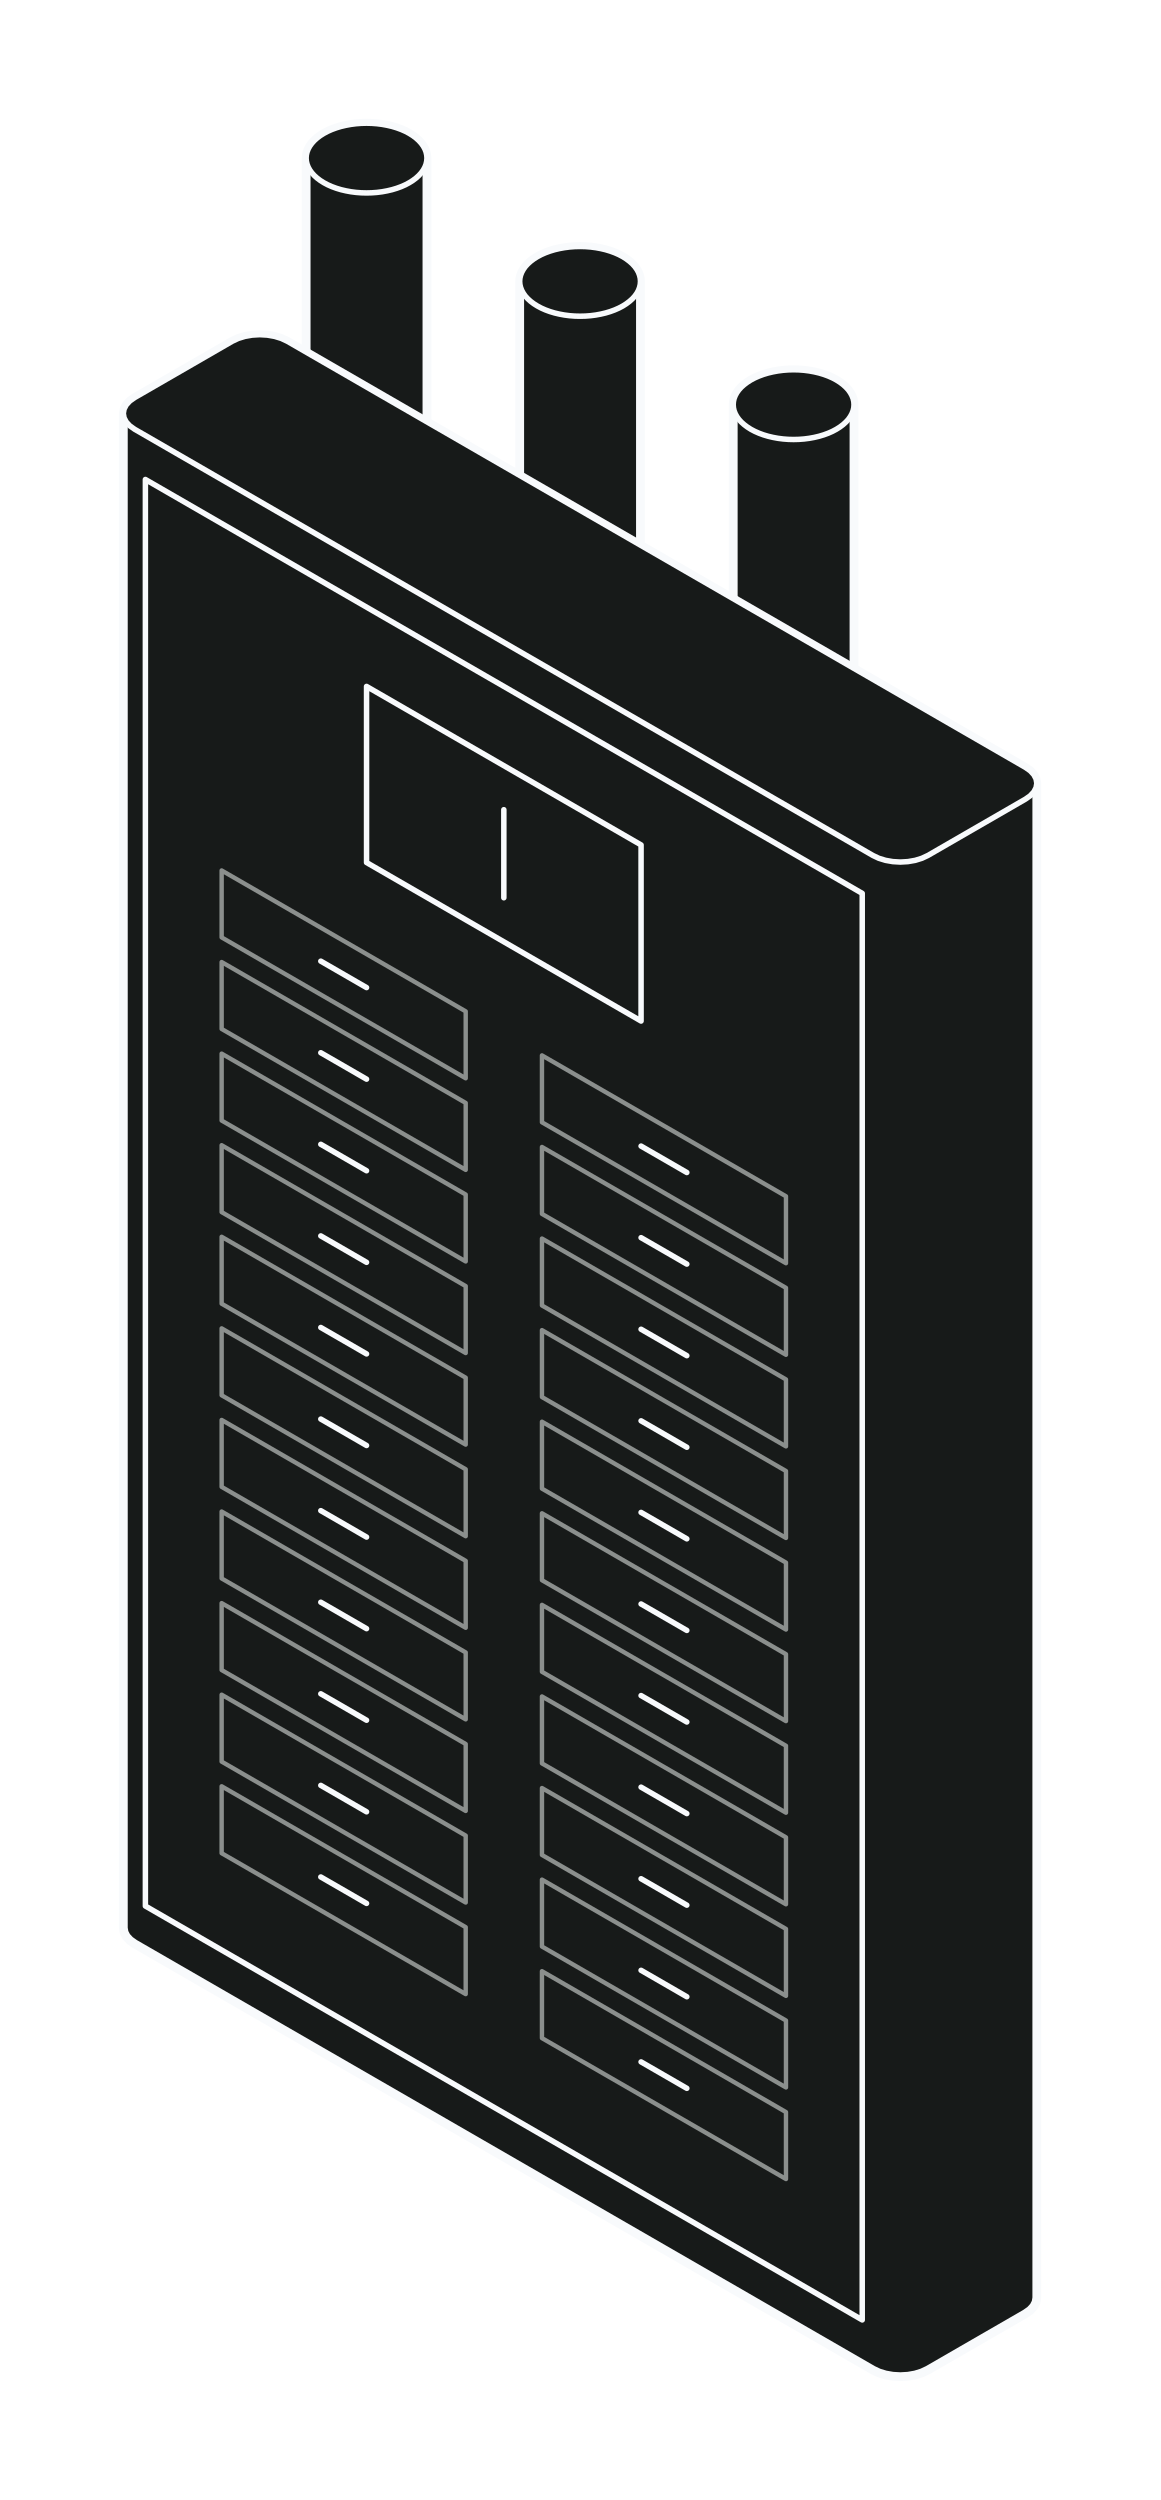
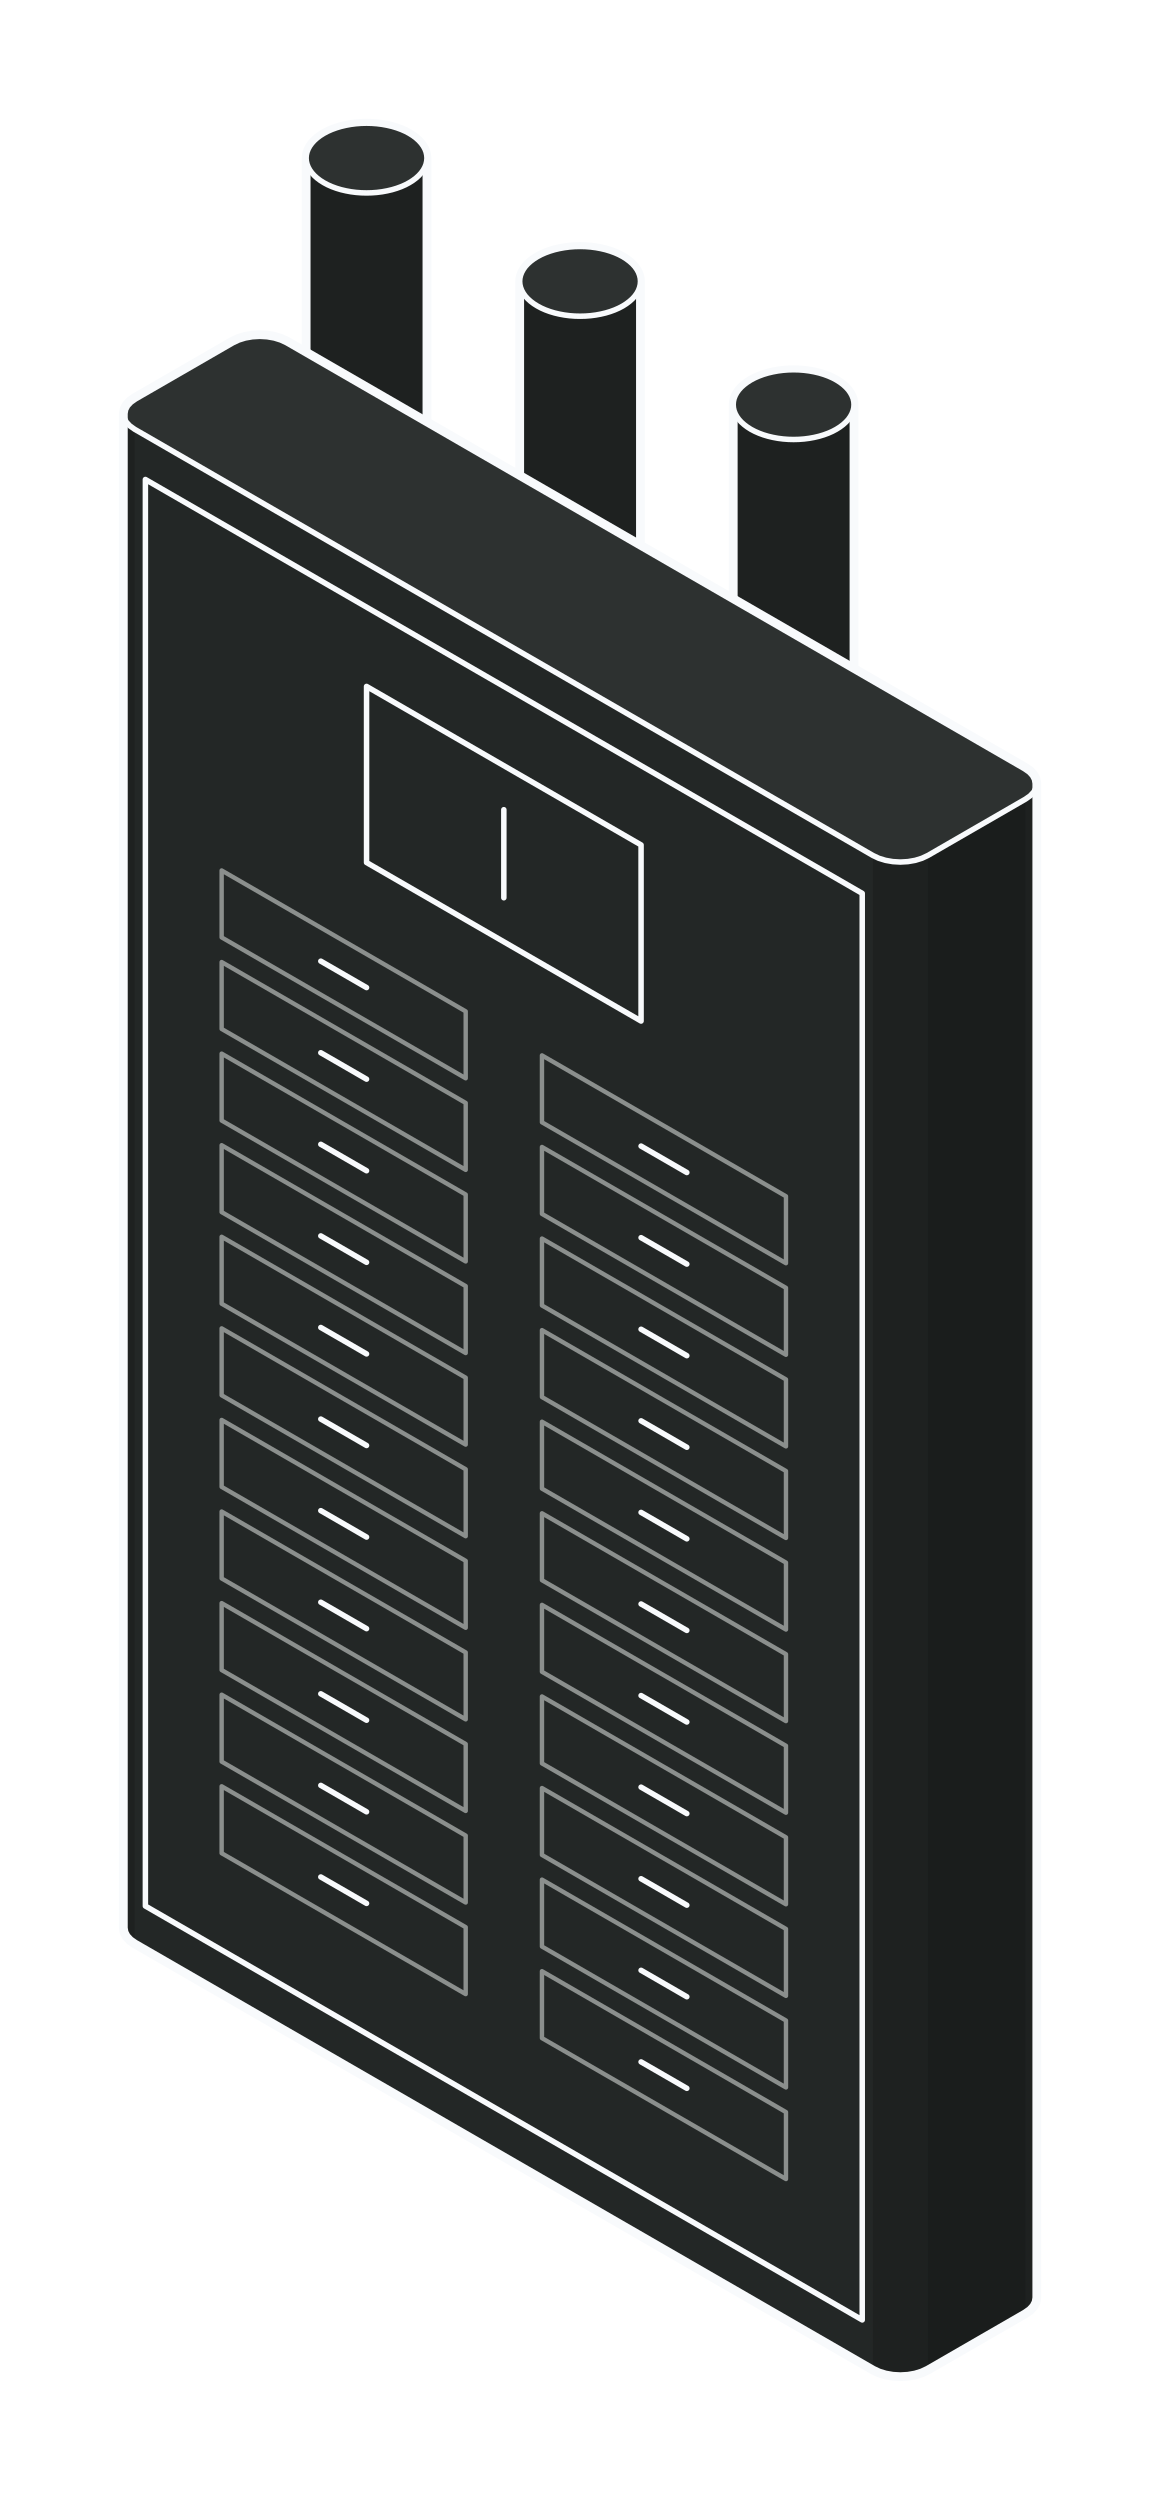
<svg xmlns="http://www.w3.org/2000/svg" viewBox="-59.0 -417.9 263.5 567.8">
-   <polygon points="10.53,-382.00 10.58,-382.69 10.74,-383.38 11.00,-384.05 11.36,-384.71 11.82,-385.35 12.37,-385.96 13.01,-386.54 13.74,-387.09 14.55,-387.60 15.43,-388.07 16.38,-388.49 17.39,-388.86 18.45,-389.18 19.56,-389.44 20.70,-389.65 21.87,-389.80 23.05,-389.89 24.25,-389.92 25.44,-389.89 26.63,-389.80 27.80,-389.65 28.94,-389.44 30.05,-389.18 31.11,-388.86 32.12,-388.49 33.07,-388.07 33.95,-387.60 34.76,-387.09 35.48,-386.54 36.13,-385.96 36.68,-385.35 37.14,-384.71 37.50,-384.05 37.76,-383.38 37.91,-382.69 37.97,-382.00 37.97,-310.00 37.91,-309.31 37.76,-308.62 37.50,-307.95 37.14,-307.29 36.68,-306.65 36.13,-306.04 35.48,-305.46 34.76,-304.91 33.95,-304.40 33.07,-303.93 32.12,-303.51 31.11,-303.14 30.05,-302.82 28.94,-302.56 27.80,-302.35 26.63,-302.20 25.44,-302.11 24.25,-302.08 23.05,-302.11 21.87,-302.20 20.70,-302.35 19.56,-302.56 18.45,-302.82 17.39,-303.14 16.38,-303.51 15.43,-303.93 14.55,-304.40 13.74,-304.91 13.01,-305.46 12.37,-306.04 11.82,-306.65 11.36,-307.29 11.00,-307.95 10.74,-308.62 10.58,-309.31 10.53,-310.00" fill="#171a19" stroke="#f8fafc" stroke-width="2.0" stroke-linejoin="round" stroke-linecap="round" vector-effect="non-scaling-stroke" />
-   <polygon points="33.95,-376.40 33.07,-375.93 32.12,-375.51 31.11,-375.14 30.05,-374.82 28.94,-374.56 27.80,-374.35 26.63,-374.20 25.44,-374.11 24.25,-374.08 23.05,-374.11 21.87,-374.20 20.70,-374.35 19.56,-374.56 18.45,-374.82 17.39,-375.14 16.38,-375.51 15.43,-375.93 14.55,-376.40 13.74,-376.91 13.01,-377.46 12.37,-378.04 11.82,-378.65 11.36,-379.29 11.00,-379.95 10.74,-380.62 10.58,-381.31 10.53,-382.00 10.58,-382.69 10.74,-383.38 11.00,-384.05 11.36,-384.71 11.82,-385.35 12.37,-385.96 13.01,-386.54 13.74,-387.09 14.55,-387.60 15.43,-388.07 16.38,-388.49 17.39,-388.86 18.45,-389.18 19.56,-389.44 20.70,-389.65 21.87,-389.80 23.05,-389.89 24.25,-389.92 25.44,-389.89 26.63,-389.80 27.80,-389.65 28.94,-389.44 30.05,-389.18 31.11,-388.86 32.12,-388.49 33.07,-388.07 33.95,-387.60 34.76,-387.09 35.49,-386.54 36.13,-385.96 36.68,-385.35 37.14,-384.71 37.50,-384.05 37.76,-383.38 37.91,-382.69 37.97,-382.00 37.91,-381.31 37.76,-380.62 37.50,-379.95 37.14,-379.29 36.68,-378.65 36.13,-378.04 35.49,-377.46 34.76,-376.91" fill="#171a19" stroke="#f8fafc" stroke-width="1.25" stroke-linejoin="round" stroke-linecap="round" vector-effect="non-scaling-stroke" />
-   <polygon points="59.03,-354.00 59.08,-354.69 59.24,-355.38 59.50,-356.05 59.86,-356.71 60.31,-357.35 60.87,-357.96 61.51,-358.54 62.24,-359.09 63.05,-359.60 63.93,-360.07 64.88,-360.49 65.89,-360.86 66.95,-361.18 68.06,-361.44 69.20,-361.65 70.36,-361.80 71.55,-361.89 72.75,-361.92 73.94,-361.89 75.13,-361.80 76.30,-361.65 77.44,-361.44 78.54,-361.18 79.61,-360.86 80.61,-360.49 81.56,-360.07 82.45,-359.60 83.25,-359.09 83.98,-358.54 84.63,-357.96 85.18,-357.35 85.64,-356.71 86.00,-356.05 86.25,-355.38 86.41,-354.69 86.46,-354.00 86.46,-282.00 86.41,-281.31 86.25,-280.62 86.00,-279.95 85.64,-279.29 85.18,-278.65 84.63,-278.04 83.98,-277.46 83.25,-276.91 82.45,-276.40 81.56,-275.93 80.61,-275.51 79.61,-275.14 78.54,-274.82 77.44,-274.56 76.30,-274.35 75.13,-274.20 73.94,-274.11 72.75,-274.08 71.55,-274.11 70.36,-274.20 69.20,-274.35 68.06,-274.56 66.95,-274.82 65.89,-275.14 64.88,-275.51 63.93,-275.93 63.05,-276.40 62.24,-276.91 61.51,-277.46 60.87,-278.04 60.31,-278.65 59.86,-279.29 59.50,-279.95 59.24,-280.62 59.08,-281.31 59.03,-282.00" fill="#171a19" stroke="#f8fafc" stroke-width="2.0" stroke-linejoin="round" stroke-linecap="round" vector-effect="non-scaling-stroke" />
-   <polygon points="82.45,-348.40 81.56,-347.93 80.61,-347.51 79.60,-347.14 78.54,-346.82 77.44,-346.56 76.30,-346.35 75.13,-346.20 73.94,-346.11 72.75,-346.08 71.55,-346.11 70.36,-346.20 69.20,-346.35 68.05,-346.56 66.95,-346.82 65.89,-347.14 64.88,-347.51 63.93,-347.93 63.05,-348.40 62.24,-348.91 61.51,-349.46 60.87,-350.04 60.31,-350.65 59.86,-351.29 59.50,-351.95 59.24,-352.62 59.08,-353.31 59.03,-354.00 59.08,-354.69 59.24,-355.38 59.50,-356.05 59.86,-356.71 60.31,-357.35 60.87,-357.96 61.51,-358.54 62.24,-359.09 63.05,-359.60 63.93,-360.07 64.88,-360.49 65.89,-360.86 66.95,-361.18 68.05,-361.44 69.20,-361.65 70.36,-361.80 71.55,-361.89 72.75,-361.92 73.94,-361.89 75.13,-361.80 76.30,-361.65 77.44,-361.44 78.54,-361.18 79.60,-360.86 80.61,-360.49 81.56,-360.07 82.45,-359.60 83.25,-359.09 83.98,-358.54 84.63,-357.96 85.18,-357.35 85.64,-356.71 86.00,-356.05 86.25,-355.38 86.41,-354.69 86.46,-354.00 86.41,-353.31 86.25,-352.62 86.00,-351.95 85.64,-351.29 85.18,-350.65 84.63,-350.04 83.98,-349.46 83.25,-348.91" fill="#171a19" stroke="#f8fafc" stroke-width="1.25" stroke-linejoin="round" stroke-linecap="round" vector-effect="non-scaling-stroke" />
-   <polygon points="107.53,-326.00 107.58,-326.69 107.73,-327.38 107.99,-328.05 108.35,-328.71 108.81,-329.35 109.36,-329.96 110.01,-330.54 110.74,-331.09 111.54,-331.60 112.43,-332.07 113.38,-332.49 114.39,-332.86 115.45,-333.18 116.55,-333.44 117.69,-333.65 118.86,-333.80 120.05,-333.89 121.24,-333.92 122.44,-333.89 123.63,-333.80 124.79,-333.65 125.94,-333.44 127.04,-333.18 128.10,-332.86 129.11,-332.49 130.06,-332.07 130.94,-331.60 131.75,-331.09 132.48,-330.54 133.12,-329.96 133.68,-329.35 134.13,-328.71 134.49,-328.05 134.75,-327.38 134.91,-326.69 134.96,-326.00 134.96,-254.00 134.91,-253.31 134.75,-252.62 134.49,-251.95 134.13,-251.29 133.68,-250.65 133.12,-250.04 132.48,-249.46 131.75,-248.91 130.94,-248.40 130.06,-247.93 129.11,-247.51 128.10,-247.14 127.04,-246.82 125.94,-246.56 124.79,-246.35 123.63,-246.20 122.44,-246.11 121.24,-246.08 120.05,-246.11 118.86,-246.20 117.69,-246.35 116.55,-246.56 115.45,-246.82 114.39,-247.14 113.38,-247.51 112.43,-247.93 111.54,-248.40 110.74,-248.91 110.01,-249.46 109.36,-250.04 108.81,-250.65 108.35,-251.29 107.99,-251.95 107.73,-252.62 107.58,-253.31 107.53,-254.00" fill="#171a19" stroke="#f8fafc" stroke-width="2.0" stroke-linejoin="round" stroke-linecap="round" vector-effect="non-scaling-stroke" />
-   <polygon points="130.94,-320.40 130.06,-319.93 129.11,-319.51 128.10,-319.14 127.04,-318.82 125.94,-318.56 124.79,-318.35 123.63,-318.20 122.44,-318.11 121.24,-318.08 120.05,-318.11 118.86,-318.20 117.69,-318.35 116.55,-318.56 115.45,-318.82 114.38,-319.14 113.38,-319.51 112.43,-319.93 111.54,-320.40 110.74,-320.91 110.01,-321.46 109.36,-322.04 108.81,-322.65 108.35,-323.29 107.99,-323.95 107.73,-324.62 107.58,-325.31 107.53,-326.00 107.58,-326.69 107.73,-327.38 107.99,-328.05 108.35,-328.71 108.81,-329.35 109.36,-329.96 110.01,-330.54 110.74,-331.09 111.54,-331.60 112.43,-332.07 113.38,-332.49 114.38,-332.86 115.45,-333.18 116.55,-333.44 117.69,-333.65 118.86,-333.80 120.05,-333.89 121.24,-333.92 122.44,-333.89 123.63,-333.80 124.79,-333.65 125.94,-333.44 127.04,-333.18 128.10,-332.86 129.11,-332.49 130.06,-332.07 130.94,-331.60 131.75,-331.09 132.48,-330.54 133.12,-329.96 133.68,-329.35 134.13,-328.71 134.49,-328.05 134.75,-327.38 134.91,-326.69 134.96,-326.00 134.91,-325.31 134.75,-324.62 134.49,-323.95 134.13,-323.29 133.68,-322.65 133.12,-322.04 132.48,-321.46 131.75,-320.91" fill="#171a19" stroke="#f8fafc" stroke-width="1.25" stroke-linejoin="round" stroke-linecap="round" vector-effect="non-scaling-stroke" />
-   <polygon points="-30.99,-324.00 -30.82,-324.99 -30.32,-325.95 -29.50,-326.83 -28.41,-327.60 -6.24,-340.40 -4.90,-341.03 -3.38,-341.50 -1.72,-341.79 -0.00,-341.89 1.72,-341.79 3.38,-341.50 4.90,-341.03 6.24,-340.40 173.90,-243.60 175.00,-242.83 175.81,-241.95 176.31,-240.99 176.48,-240.00 176.48,104.00 176.31,104.99 175.81,105.95 175.00,106.83 173.90,107.60 151.73,120.40 150.39,121.03 148.87,121.50 147.21,121.79 145.49,121.89 143.77,121.79 142.12,121.50 140.59,121.03 139.26,120.40 -28.41,23.60 -29.50,22.83 -30.32,21.95 -30.82,20.99 -30.99,20.00" fill="#171a19" stroke="#f8fafc" stroke-width="2.0" stroke-linejoin="round" stroke-linecap="round" vector-effect="non-scaling-stroke" />
-   <polygon points="173.90,-243.60 174.99,-242.83 175.81,-241.95 176.31,-240.99 176.48,-240.00 176.31,-239.01 175.81,-238.05 174.99,-237.17 173.90,-236.40 151.73,-223.60 150.39,-222.97 148.87,-222.50 147.21,-222.21 145.49,-222.11 143.77,-222.21 142.12,-222.50 140.59,-222.97 139.26,-223.60 -28.41,-320.40 -29.50,-321.17 -30.32,-322.05 -30.82,-323.01 -30.99,-324.00 -30.82,-324.99 -30.32,-325.95 -29.50,-326.83 -28.41,-327.60 -6.24,-340.40 -4.90,-341.03 -3.37,-341.50 -1.72,-341.79 -0.00,-341.89 1.72,-341.79 3.37,-341.50 4.90,-341.03 6.24,-340.40" fill="#171a19" stroke="#f8fafc" stroke-width="1.25" stroke-linejoin="round" stroke-linecap="round" vector-effect="non-scaling-stroke" />
-   <polygon points="-25.98,15.00 136.83,109.00 136.83,-215.00 -25.98,-309.00" fill="none" stroke="#f8fafc" stroke-width="1.25" stroke-linejoin="round" stroke-linecap="round" vector-effect="non-scaling-stroke" />
-   <polygon points="24.25,-222.00 86.60,-186.00 86.60,-226.00 24.25,-262.00" fill="none" stroke="#f8fafc" stroke-width="1.25" stroke-linejoin="round" stroke-linecap="round" vector-effect="non-scaling-stroke" />
-   <line x1="55.43" y1="-214.00" x2="55.43" y2="-234.00" fill="none" stroke="#f8fafc" stroke-width="1.25" stroke-linejoin="round" stroke-linecap="round" vector-effect="non-scaling-stroke" />
-   <polygon points="-8.66,3.00 46.77,35.00 46.77,19.80 -8.66,-12.20" fill="none" stroke="#8b8f8d" stroke-width="1" stroke-linejoin="round" stroke-linecap="round" vector-effect="non-scaling-stroke" />
-   <line x1="13.86" y1="8.40" x2="24.25" y2="14.40" fill="none" stroke="#f8fafc" stroke-width="1.25" stroke-linejoin="round" stroke-linecap="round" vector-effect="non-scaling-stroke" />
-   <polygon points="-8.66,-17.80 46.77,14.20 46.77,-1.00 -8.66,-33.00" fill="none" stroke="#8b8f8d" stroke-width="1" stroke-linejoin="round" stroke-linecap="round" vector-effect="non-scaling-stroke" />
-   <line x1="13.86" y1="-12.40" x2="24.25" y2="-6.40" fill="none" stroke="#f8fafc" stroke-width="1.25" stroke-linejoin="round" stroke-linecap="round" vector-effect="non-scaling-stroke" />
-   <polygon points="-8.66,-38.60 46.77,-6.60 46.77,-21.80 -8.66,-53.80" fill="none" stroke="#8b8f8d" stroke-width="1" stroke-linejoin="round" stroke-linecap="round" vector-effect="non-scaling-stroke" />
-   <line x1="13.86" y1="-33.20" x2="24.25" y2="-27.20" fill="none" stroke="#f8fafc" stroke-width="1.25" stroke-linejoin="round" stroke-linecap="round" vector-effect="non-scaling-stroke" />
-   <polygon points="-8.66,-59.40 46.77,-27.40 46.77,-42.60 -8.66,-74.60" fill="none" stroke="#8b8f8d" stroke-width="1" stroke-linejoin="round" stroke-linecap="round" vector-effect="non-scaling-stroke" />
-   <line x1="13.86" y1="-54.00" x2="24.25" y2="-48.00" fill="none" stroke="#f8fafc" stroke-width="1.25" stroke-linejoin="round" stroke-linecap="round" vector-effect="non-scaling-stroke" />
-   <polygon points="-8.66,-80.20 46.77,-48.20 46.77,-63.40 -8.66,-95.40" fill="none" stroke="#8b8f8d" stroke-width="1" stroke-linejoin="round" stroke-linecap="round" vector-effect="non-scaling-stroke" />
-   <line x1="13.86" y1="-74.80" x2="24.25" y2="-68.80" fill="none" stroke="#f8fafc" stroke-width="1.25" stroke-linejoin="round" stroke-linecap="round" vector-effect="non-scaling-stroke" />
-   <polygon points="-8.66,-101.00 46.77,-69.00 46.77,-84.20 -8.66,-116.20" fill="none" stroke="#8b8f8d" stroke-width="1" stroke-linejoin="round" stroke-linecap="round" vector-effect="non-scaling-stroke" />
-   <line x1="13.86" y1="-95.60" x2="24.25" y2="-89.60" fill="none" stroke="#f8fafc" stroke-width="1.25" stroke-linejoin="round" stroke-linecap="round" vector-effect="non-scaling-stroke" />
-   <polygon points="-8.66,-121.80 46.77,-89.80 46.77,-105.00 -8.66,-137.00" fill="none" stroke="#8b8f8d" stroke-width="1" stroke-linejoin="round" stroke-linecap="round" vector-effect="non-scaling-stroke" />
-   <line x1="13.86" y1="-116.40" x2="24.25" y2="-110.40" fill="none" stroke="#f8fafc" stroke-width="1.25" stroke-linejoin="round" stroke-linecap="round" vector-effect="non-scaling-stroke" />
-   <polygon points="-8.66,-142.60 46.77,-110.60 46.77,-125.80 -8.66,-157.80" fill="none" stroke="#8b8f8d" stroke-width="1" stroke-linejoin="round" stroke-linecap="round" vector-effect="non-scaling-stroke" />
-   <line x1="13.86" y1="-137.20" x2="24.25" y2="-131.20" fill="none" stroke="#f8fafc" stroke-width="1.25" stroke-linejoin="round" stroke-linecap="round" vector-effect="non-scaling-stroke" />
-   <polygon points="-8.66,-163.40 46.77,-131.40 46.77,-146.60 -8.66,-178.60" fill="none" stroke="#8b8f8d" stroke-width="1" stroke-linejoin="round" stroke-linecap="round" vector-effect="non-scaling-stroke" />
-   <line x1="13.86" y1="-158.00" x2="24.25" y2="-152.00" fill="none" stroke="#f8fafc" stroke-width="1.25" stroke-linejoin="round" stroke-linecap="round" vector-effect="non-scaling-stroke" />
-   <polygon points="-8.66,-184.20 46.77,-152.20 46.77,-167.40 -8.66,-199.40" fill="none" stroke="#8b8f8d" stroke-width="1" stroke-linejoin="round" stroke-linecap="round" vector-effect="non-scaling-stroke" />
-   <line x1="13.86" y1="-178.80" x2="24.25" y2="-172.80" fill="none" stroke="#f8fafc" stroke-width="1.25" stroke-linejoin="round" stroke-linecap="round" vector-effect="non-scaling-stroke" />
-   <polygon points="-8.66,-205.00 46.77,-173.00 46.77,-188.20 -8.66,-220.20" fill="none" stroke="#8b8f8d" stroke-width="1" stroke-linejoin="round" stroke-linecap="round" vector-effect="non-scaling-stroke" />
-   <line x1="13.86" y1="-199.60" x2="24.25" y2="-193.60" fill="none" stroke="#f8fafc" stroke-width="1.25" stroke-linejoin="round" stroke-linecap="round" vector-effect="non-scaling-stroke" />
-   <polygon points="64.09,45.00 119.51,77.00 119.51,61.80 64.09,29.80" fill="none" stroke="#8b8f8d" stroke-width="1" stroke-linejoin="round" stroke-linecap="round" vector-effect="non-scaling-stroke" />
-   <line x1="86.60" y1="50.40" x2="96.99" y2="56.40" fill="none" stroke="#f8fafc" stroke-width="1.25" stroke-linejoin="round" stroke-linecap="round" vector-effect="non-scaling-stroke" />
-   <polygon points="64.09,24.20 119.51,56.20 119.51,41.00 64.09,9.00" fill="none" stroke="#8b8f8d" stroke-width="1" stroke-linejoin="round" stroke-linecap="round" vector-effect="non-scaling-stroke" />
-   <line x1="86.60" y1="29.60" x2="96.99" y2="35.60" fill="none" stroke="#f8fafc" stroke-width="1.25" stroke-linejoin="round" stroke-linecap="round" vector-effect="non-scaling-stroke" />
-   <polygon points="64.09,3.40 119.51,35.40 119.51,20.20 64.09,-11.80" fill="none" stroke="#8b8f8d" stroke-width="1" stroke-linejoin="round" stroke-linecap="round" vector-effect="non-scaling-stroke" />
-   <line x1="86.60" y1="8.80" x2="96.99" y2="14.80" fill="none" stroke="#f8fafc" stroke-width="1.25" stroke-linejoin="round" stroke-linecap="round" vector-effect="non-scaling-stroke" />
-   <polygon points="64.09,-17.40 119.51,14.60 119.51,-0.60 64.09,-32.60" fill="none" stroke="#8b8f8d" stroke-width="1" stroke-linejoin="round" stroke-linecap="round" vector-effect="non-scaling-stroke" />
-   <line x1="86.60" y1="-12.00" x2="96.99" y2="-6.00" fill="none" stroke="#f8fafc" stroke-width="1.25" stroke-linejoin="round" stroke-linecap="round" vector-effect="non-scaling-stroke" />
-   <polygon points="64.09,-38.20 119.51,-6.20 119.51,-21.40 64.09,-53.40" fill="none" stroke="#8b8f8d" stroke-width="1" stroke-linejoin="round" stroke-linecap="round" vector-effect="non-scaling-stroke" />
-   <line x1="86.60" y1="-32.80" x2="96.99" y2="-26.80" fill="none" stroke="#f8fafc" stroke-width="1.25" stroke-linejoin="round" stroke-linecap="round" vector-effect="non-scaling-stroke" />
-   <polygon points="64.09,-59.00 119.51,-27.00 119.51,-42.20 64.09,-74.20" fill="none" stroke="#8b8f8d" stroke-width="1" stroke-linejoin="round" stroke-linecap="round" vector-effect="non-scaling-stroke" />
-   <line x1="86.60" y1="-53.60" x2="96.99" y2="-47.60" fill="none" stroke="#f8fafc" stroke-width="1.25" stroke-linejoin="round" stroke-linecap="round" vector-effect="non-scaling-stroke" />
-   <polygon points="64.09,-79.80 119.51,-47.80 119.51,-63.00 64.09,-95.00" fill="none" stroke="#8b8f8d" stroke-width="1" stroke-linejoin="round" stroke-linecap="round" vector-effect="non-scaling-stroke" />
-   <line x1="86.60" y1="-74.40" x2="96.99" y2="-68.40" fill="none" stroke="#f8fafc" stroke-width="1.25" stroke-linejoin="round" stroke-linecap="round" vector-effect="non-scaling-stroke" />
-   <polygon points="64.09,-100.60 119.51,-68.60 119.51,-83.80 64.09,-115.80" fill="none" stroke="#8b8f8d" stroke-width="1" stroke-linejoin="round" stroke-linecap="round" vector-effect="non-scaling-stroke" />
-   <line x1="86.60" y1="-95.20" x2="96.99" y2="-89.20" fill="none" stroke="#f8fafc" stroke-width="1.25" stroke-linejoin="round" stroke-linecap="round" vector-effect="non-scaling-stroke" />
-   <polygon points="64.09,-121.40 119.51,-89.40 119.51,-104.60 64.09,-136.60" fill="none" stroke="#8b8f8d" stroke-width="1" stroke-linejoin="round" stroke-linecap="round" vector-effect="non-scaling-stroke" />
-   <line x1="86.60" y1="-116.00" x2="96.99" y2="-110.00" fill="none" stroke="#f8fafc" stroke-width="1.25" stroke-linejoin="round" stroke-linecap="round" vector-effect="non-scaling-stroke" />
-   <polygon points="64.09,-142.20 119.51,-110.20 119.51,-125.40 64.09,-157.40" fill="none" stroke="#8b8f8d" stroke-width="1" stroke-linejoin="round" stroke-linecap="round" vector-effect="non-scaling-stroke" />
-   <line x1="86.60" y1="-136.80" x2="96.99" y2="-130.80" fill="none" stroke="#f8fafc" stroke-width="1.25" stroke-linejoin="round" stroke-linecap="round" vector-effect="non-scaling-stroke" />
-   <polygon points="64.09,-163.00 119.51,-131.00 119.51,-146.20 64.09,-178.20" fill="none" stroke="#8b8f8d" stroke-width="1" stroke-linejoin="round" stroke-linecap="round" vector-effect="non-scaling-stroke" />
-   <line x1="86.60" y1="-157.60" x2="96.99" y2="-151.60" fill="none" stroke="#f8fafc" stroke-width="1.25" stroke-linejoin="round" stroke-linecap="round" vector-effect="non-scaling-stroke" />
+   <polygon points="10.53,-382.00 10.58,-382.69 10.74,-383.38 11.00,-384.05 11.36,-384.71 11.82,-385.35 12.37,-385.96 13.01,-386.54 13.74,-387.09 14.55,-387.60 15.43,-388.07 16.38,-388.49 17.39,-388.86 18.45,-389.18 19.56,-389.44 20.70,-389.65 21.87,-389.80 23.05,-389.89 24.25,-389.92 25.44,-389.89 26.63,-389.80 27.80,-389.65 28.94,-389.44 30.05,-389.18 31.11,-388.86 32.12,-388.49 33.07,-388.07 33.95,-387.60 34.76,-387.09 35.48,-386.54 36.13,-385.96 36.68,-385.35 37.14,-384.71 37.50,-384.05 37.76,-383.38 37.91,-382.69 37.97,-382.00 37.97,-310.00 37.91,-309.31 37.76,-308.62 37.50,-307.95 37.14,-307.29 36.68,-306.65 36.13,-306.04 35.48,-305.46 34.76,-304.91 33.95,-304.40 33.07,-303.93 32.12,-303.51 31.11,-303.14 30.05,-302.82 28.94,-302.56 27.80,-302.35 26.63,-302.20 25.44,-302.11 24.25,-302.08 23.05,-302.11 21.87,-302.20 20.70,-302.35 19.56,-302.56 18.45,-302.82 17.39,-303.14 16.38,-303.51 15.43,-303.93 14.55,-304.40 13.74,-304.91 13.01,-305.46 12.37,-306.04 11.82,-306.65 11.36,-307.29 11.00,-307.95 10.74,-308.62 10.58,-309.31 10.53,-310.00" fill="#1e2120" stroke="#f8fafc" stroke-width="2.0" stroke-linejoin="round" stroke-linecap="round" vector-effect="non-scaling-stroke" data-f="side" data-s="stroke" />
+   <polygon points="33.95,-376.40 33.07,-375.93 32.12,-375.51 31.11,-375.14 30.05,-374.82 28.94,-374.56 27.80,-374.35 26.63,-374.20 25.44,-374.11 24.25,-374.08 23.05,-374.11 21.87,-374.20 20.70,-374.35 19.56,-374.56 18.45,-374.82 17.39,-375.14 16.38,-375.51 15.43,-375.93 14.55,-376.40 13.74,-376.91 13.01,-377.46 12.37,-378.04 11.82,-378.65 11.36,-379.29 11.00,-379.95 10.74,-380.62 10.58,-381.31 10.53,-382.00 10.58,-382.69 10.74,-383.38 11.00,-384.05 11.36,-384.71 11.82,-385.35 12.37,-385.96 13.01,-386.54 13.74,-387.09 14.55,-387.60 15.43,-388.07 16.38,-388.49 17.39,-388.86 18.45,-389.18 19.56,-389.44 20.70,-389.65 21.87,-389.80 23.05,-389.89 24.25,-389.92 25.44,-389.89 26.63,-389.80 27.80,-389.65 28.94,-389.44 30.05,-389.18 31.11,-388.86 32.12,-388.49 33.07,-388.07 33.95,-387.60 34.76,-387.09 35.49,-386.54 36.13,-385.96 36.68,-385.35 37.14,-384.71 37.50,-384.05 37.76,-383.38 37.91,-382.69 37.97,-382.00 37.91,-381.31 37.76,-380.62 37.50,-379.95 37.14,-379.29 36.68,-378.65 36.13,-378.04 35.49,-377.46 34.76,-376.91" fill="#2d3130" stroke="#f8fafc" stroke-width="1.25" stroke-linejoin="round" stroke-linecap="round" vector-effect="non-scaling-stroke" data-f="top" data-s="stroke" />
+   <polygon points="59.03,-354.00 59.08,-354.69 59.24,-355.38 59.50,-356.05 59.86,-356.71 60.31,-357.35 60.87,-357.96 61.51,-358.54 62.24,-359.09 63.05,-359.60 63.93,-360.07 64.88,-360.49 65.89,-360.86 66.95,-361.18 68.06,-361.44 69.20,-361.65 70.36,-361.80 71.55,-361.89 72.75,-361.92 73.94,-361.89 75.13,-361.80 76.30,-361.65 77.44,-361.44 78.54,-361.18 79.61,-360.86 80.61,-360.49 81.56,-360.07 82.45,-359.60 83.25,-359.09 83.98,-358.54 84.63,-357.96 85.18,-357.35 85.64,-356.71 86.00,-356.05 86.25,-355.38 86.41,-354.69 86.46,-354.00 86.46,-282.00 86.41,-281.31 86.25,-280.62 86.00,-279.95 85.64,-279.29 85.18,-278.65 84.63,-278.04 83.98,-277.46 83.25,-276.91 82.45,-276.40 81.56,-275.93 80.61,-275.51 79.61,-275.14 78.54,-274.82 77.44,-274.56 76.30,-274.35 75.13,-274.20 73.94,-274.11 72.75,-274.08 71.55,-274.11 70.36,-274.20 69.20,-274.35 68.06,-274.56 66.95,-274.82 65.89,-275.14 64.88,-275.51 63.93,-275.93 63.05,-276.40 62.24,-276.91 61.51,-277.46 60.87,-278.04 60.31,-278.65 59.86,-279.29 59.50,-279.95 59.24,-280.62 59.08,-281.31 59.03,-282.00" fill="#1e2120" stroke="#f8fafc" stroke-width="2.0" stroke-linejoin="round" stroke-linecap="round" vector-effect="non-scaling-stroke" data-f="side" data-s="stroke" />
+   <polygon points="82.45,-348.40 81.56,-347.93 80.61,-347.51 79.60,-347.14 78.54,-346.82 77.44,-346.56 76.30,-346.35 75.13,-346.20 73.94,-346.11 72.75,-346.08 71.55,-346.11 70.36,-346.20 69.20,-346.35 68.05,-346.56 66.95,-346.82 65.89,-347.14 64.88,-347.51 63.93,-347.93 63.05,-348.40 62.24,-348.91 61.51,-349.46 60.87,-350.04 60.31,-350.65 59.86,-351.29 59.50,-351.95 59.24,-352.62 59.08,-353.31 59.03,-354.00 59.08,-354.69 59.24,-355.38 59.50,-356.05 59.86,-356.71 60.31,-357.35 60.87,-357.96 61.51,-358.54 62.24,-359.09 63.05,-359.60 63.93,-360.07 64.88,-360.49 65.89,-360.86 66.95,-361.18 68.05,-361.44 69.20,-361.65 70.36,-361.80 71.55,-361.89 72.75,-361.92 73.94,-361.89 75.13,-361.80 76.30,-361.65 77.44,-361.44 78.54,-361.18 79.60,-360.86 80.61,-360.49 81.56,-360.07 82.45,-359.60 83.25,-359.09 83.98,-358.54 84.63,-357.96 85.18,-357.35 85.64,-356.71 86.00,-356.05 86.25,-355.38 86.41,-354.69 86.46,-354.00 86.41,-353.31 86.25,-352.62 86.00,-351.95 85.64,-351.29 85.18,-350.65 84.63,-350.04 83.98,-349.46 83.25,-348.91" fill="#2d3130" stroke="#f8fafc" stroke-width="1.25" stroke-linejoin="round" stroke-linecap="round" vector-effect="non-scaling-stroke" data-f="top" data-s="stroke" />
+   <polygon points="107.53,-326.00 107.58,-326.69 107.73,-327.38 107.99,-328.05 108.35,-328.71 108.81,-329.35 109.36,-329.96 110.01,-330.54 110.74,-331.09 111.54,-331.60 112.43,-332.07 113.38,-332.49 114.39,-332.86 115.45,-333.18 116.55,-333.44 117.69,-333.65 118.86,-333.80 120.05,-333.89 121.24,-333.92 122.44,-333.89 123.63,-333.80 124.79,-333.65 125.94,-333.44 127.04,-333.18 128.10,-332.86 129.11,-332.49 130.06,-332.07 130.94,-331.60 131.75,-331.09 132.48,-330.54 133.12,-329.96 133.68,-329.35 134.13,-328.71 134.49,-328.05 134.75,-327.38 134.91,-326.69 134.96,-326.00 134.96,-254.00 134.91,-253.31 134.75,-252.62 134.49,-251.95 134.13,-251.29 133.68,-250.65 133.12,-250.04 132.48,-249.46 131.75,-248.91 130.94,-248.40 130.06,-247.93 129.11,-247.51 128.10,-247.14 127.04,-246.82 125.94,-246.56 124.79,-246.35 123.63,-246.20 122.44,-246.11 121.24,-246.08 120.05,-246.11 118.86,-246.20 117.69,-246.35 116.55,-246.56 115.45,-246.82 114.39,-247.14 113.38,-247.51 112.43,-247.93 111.54,-248.40 110.74,-248.91 110.01,-249.46 109.36,-250.04 108.81,-250.65 108.35,-251.29 107.99,-251.95 107.73,-252.62 107.58,-253.31 107.53,-254.00" fill="#1e2120" stroke="#f8fafc" stroke-width="2.0" stroke-linejoin="round" stroke-linecap="round" vector-effect="non-scaling-stroke" data-f="side" data-s="stroke" />
+   <polygon points="130.94,-320.40 130.06,-319.93 129.11,-319.51 128.10,-319.14 127.04,-318.82 125.94,-318.56 124.79,-318.35 123.63,-318.20 122.44,-318.11 121.24,-318.08 120.05,-318.11 118.86,-318.20 117.69,-318.35 116.55,-318.56 115.45,-318.82 114.38,-319.14 113.38,-319.51 112.43,-319.93 111.54,-320.40 110.74,-320.91 110.01,-321.46 109.36,-322.04 108.81,-322.65 108.35,-323.29 107.99,-323.95 107.73,-324.62 107.58,-325.31 107.53,-326.00 107.58,-326.69 107.73,-327.38 107.99,-328.05 108.35,-328.71 108.81,-329.35 109.36,-329.96 110.01,-330.54 110.74,-331.09 111.54,-331.60 112.43,-332.07 113.38,-332.49 114.38,-332.86 115.45,-333.18 116.55,-333.44 117.69,-333.65 118.86,-333.80 120.05,-333.89 121.24,-333.92 122.44,-333.89 123.63,-333.80 124.79,-333.65 125.94,-333.44 127.04,-333.18 128.10,-332.86 129.11,-332.49 130.06,-332.07 130.94,-331.60 131.75,-331.09 132.48,-330.54 133.12,-329.96 133.68,-329.35 134.13,-328.71 134.49,-328.05 134.75,-327.38 134.91,-326.69 134.96,-326.00 134.91,-325.31 134.75,-324.62 134.49,-323.95 134.13,-323.29 133.68,-322.65 133.12,-322.04 132.48,-321.46 131.75,-320.91" fill="#2d3130" stroke="#f8fafc" stroke-width="1.25" stroke-linejoin="round" stroke-linecap="round" vector-effect="non-scaling-stroke" data-f="top" data-s="stroke" />
+   <polygon points="-30.99,-324.00 -30.82,-324.99 -30.32,-325.95 -29.50,-326.83 -28.41,-327.60 -6.24,-340.40 -4.90,-341.03 -3.38,-341.50 -1.72,-341.79 -0.00,-341.89 1.72,-341.79 3.38,-341.50 4.90,-341.03 6.24,-340.40 173.90,-243.60 175.00,-242.83 175.81,-241.95 176.31,-240.99 176.48,-240.00 176.48,104.00 176.31,104.99 175.81,105.95 175.00,106.83 173.90,107.60 151.73,120.40 150.39,121.03 148.87,121.50 147.21,121.79 145.49,121.89 143.77,121.79 142.12,121.50 140.59,121.03 139.26,120.40 -28.41,23.60 -29.50,22.83 -30.32,21.95 -30.82,20.99 -30.99,20.00" fill="#1e2120" stroke="none" stroke-width="1.25" stroke-linejoin="round" stroke-linecap="round" vector-effect="non-scaling-stroke" data-f="side" />
+   <polygon points="-28.41,23.60 139.26,120.40 139.26,-223.60 -28.41,-320.40" fill="#232726" stroke="none" stroke-width="1.25" stroke-linejoin="round" stroke-linecap="round" vector-effect="non-scaling-stroke" data-f="left" />
+   <polygon points="173.90,107.60 151.73,120.40 151.73,-223.60 173.90,-236.40" fill="#1a1d1c" stroke="none" stroke-width="1.25" stroke-linejoin="round" stroke-linecap="round" vector-effect="non-scaling-stroke" data-f="right" />
+   <polygon points="173.90,-243.60 174.99,-242.83 175.81,-241.95 176.31,-240.99 176.48,-240.00 176.31,-239.01 175.81,-238.05 174.99,-237.17 173.90,-236.40 151.73,-223.60 150.39,-222.97 148.87,-222.50 147.21,-222.21 145.49,-222.11 143.77,-222.21 142.12,-222.50 140.59,-222.97 139.26,-223.60 -28.41,-320.40 -29.50,-321.17 -30.32,-322.05 -30.82,-323.01 -30.99,-324.00 -30.82,-324.99 -30.32,-325.95 -29.50,-326.83 -28.41,-327.60 -6.24,-340.40 -4.90,-341.03 -3.37,-341.50 -1.72,-341.79 -0.00,-341.89 1.72,-341.79 3.37,-341.50 4.90,-341.03 6.24,-340.40" fill="#2d3130" stroke="#f8fafc" stroke-width="1.25" stroke-linejoin="round" stroke-linecap="round" vector-effect="non-scaling-stroke" data-f="top" data-s="stroke" />
+   <polygon points="-30.99,-324.00 -30.82,-324.99 -30.32,-325.95 -29.50,-326.83 -28.41,-327.60 -6.24,-340.40 -4.90,-341.03 -3.38,-341.50 -1.72,-341.79 -0.00,-341.89 1.72,-341.79 3.38,-341.50 4.90,-341.03 6.24,-340.40 173.90,-243.60 175.00,-242.83 175.81,-241.95 176.31,-240.99 176.48,-240.00 176.48,104.00 176.31,104.99 175.81,105.95 175.00,106.83 173.90,107.60 151.73,120.40 150.39,121.03 148.87,121.50 147.21,121.79 145.49,121.89 143.77,121.79 142.12,121.50 140.59,121.03 139.26,120.40 -28.41,23.60 -29.50,22.83 -30.32,21.95 -30.82,20.99 -30.99,20.00" fill="none" stroke="#f8fafc" stroke-width="2.0" stroke-linejoin="round" stroke-linecap="round" vector-effect="non-scaling-stroke" data-s="stroke" />
+   <polygon points="-25.98,15.00 136.83,109.00 136.83,-215.00 -25.98,-309.00" fill="none" stroke="#f8fafc" stroke-width="1.25" stroke-linejoin="round" stroke-linecap="round" vector-effect="non-scaling-stroke" data-s="stroke" />
+   <polygon points="24.25,-222.00 86.60,-186.00 86.60,-226.00 24.25,-262.00" fill="none" stroke="#f8fafc" stroke-width="1.25" stroke-linejoin="round" stroke-linecap="round" vector-effect="non-scaling-stroke" data-s="stroke" />
+   <line x1="55.43" y1="-214.00" x2="55.43" y2="-234.00" fill="none" stroke="#f8fafc" stroke-width="1.25" stroke-linejoin="round" stroke-linecap="round" vector-effect="non-scaling-stroke" data-s="stroke" />
+   <polygon points="-8.66,3.00 46.77,35.00 46.77,19.80 -8.66,-12.20" fill="none" stroke="#8b8f8d" stroke-width="1" stroke-linejoin="round" stroke-linecap="round" vector-effect="non-scaling-stroke" data-s="muted" />
+   <line x1="13.86" y1="8.40" x2="24.25" y2="14.40" fill="none" stroke="#f8fafc" stroke-width="1.25" stroke-linejoin="round" stroke-linecap="round" vector-effect="non-scaling-stroke" data-s="stroke" />
+   <polygon points="-8.66,-17.80 46.77,14.20 46.77,-1.00 -8.66,-33.00" fill="none" stroke="#8b8f8d" stroke-width="1" stroke-linejoin="round" stroke-linecap="round" vector-effect="non-scaling-stroke" data-s="muted" />
+   <line x1="13.86" y1="-12.40" x2="24.25" y2="-6.40" fill="none" stroke="#f8fafc" stroke-width="1.25" stroke-linejoin="round" stroke-linecap="round" vector-effect="non-scaling-stroke" data-s="stroke" />
+   <polygon points="-8.66,-38.60 46.77,-6.60 46.77,-21.80 -8.66,-53.80" fill="none" stroke="#8b8f8d" stroke-width="1" stroke-linejoin="round" stroke-linecap="round" vector-effect="non-scaling-stroke" data-s="muted" />
+   <line x1="13.86" y1="-33.20" x2="24.25" y2="-27.20" fill="none" stroke="#f8fafc" stroke-width="1.25" stroke-linejoin="round" stroke-linecap="round" vector-effect="non-scaling-stroke" data-s="stroke" />
+   <polygon points="-8.66,-59.40 46.77,-27.40 46.77,-42.60 -8.66,-74.60" fill="none" stroke="#8b8f8d" stroke-width="1" stroke-linejoin="round" stroke-linecap="round" vector-effect="non-scaling-stroke" data-s="muted" />
+   <line x1="13.86" y1="-54.00" x2="24.25" y2="-48.00" fill="none" stroke="#f8fafc" stroke-width="1.25" stroke-linejoin="round" stroke-linecap="round" vector-effect="non-scaling-stroke" data-s="stroke" />
+   <polygon points="-8.66,-80.20 46.77,-48.20 46.77,-63.40 -8.66,-95.40" fill="none" stroke="#8b8f8d" stroke-width="1" stroke-linejoin="round" stroke-linecap="round" vector-effect="non-scaling-stroke" data-s="muted" />
+   <line x1="13.86" y1="-74.80" x2="24.25" y2="-68.80" fill="none" stroke="#f8fafc" stroke-width="1.25" stroke-linejoin="round" stroke-linecap="round" vector-effect="non-scaling-stroke" data-s="stroke" />
+   <polygon points="-8.66,-101.00 46.77,-69.00 46.77,-84.20 -8.66,-116.20" fill="none" stroke="#8b8f8d" stroke-width="1" stroke-linejoin="round" stroke-linecap="round" vector-effect="non-scaling-stroke" data-s="muted" />
+   <line x1="13.86" y1="-95.60" x2="24.25" y2="-89.60" fill="none" stroke="#f8fafc" stroke-width="1.25" stroke-linejoin="round" stroke-linecap="round" vector-effect="non-scaling-stroke" data-s="stroke" />
+   <polygon points="-8.66,-121.80 46.77,-89.80 46.77,-105.00 -8.66,-137.00" fill="none" stroke="#8b8f8d" stroke-width="1" stroke-linejoin="round" stroke-linecap="round" vector-effect="non-scaling-stroke" data-s="muted" />
+   <line x1="13.86" y1="-116.40" x2="24.25" y2="-110.40" fill="none" stroke="#f8fafc" stroke-width="1.25" stroke-linejoin="round" stroke-linecap="round" vector-effect="non-scaling-stroke" data-s="stroke" />
+   <polygon points="-8.66,-142.60 46.77,-110.60 46.77,-125.80 -8.66,-157.80" fill="none" stroke="#8b8f8d" stroke-width="1" stroke-linejoin="round" stroke-linecap="round" vector-effect="non-scaling-stroke" data-s="muted" />
+   <line x1="13.86" y1="-137.20" x2="24.25" y2="-131.20" fill="none" stroke="#f8fafc" stroke-width="1.25" stroke-linejoin="round" stroke-linecap="round" vector-effect="non-scaling-stroke" data-s="stroke" />
+   <polygon points="-8.66,-163.40 46.77,-131.40 46.77,-146.60 -8.66,-178.60" fill="none" stroke="#8b8f8d" stroke-width="1" stroke-linejoin="round" stroke-linecap="round" vector-effect="non-scaling-stroke" data-s="muted" />
+   <line x1="13.86" y1="-158.00" x2="24.25" y2="-152.00" fill="none" stroke="#f8fafc" stroke-width="1.25" stroke-linejoin="round" stroke-linecap="round" vector-effect="non-scaling-stroke" data-s="stroke" />
+   <polygon points="-8.66,-184.20 46.77,-152.20 46.77,-167.40 -8.66,-199.40" fill="none" stroke="#8b8f8d" stroke-width="1" stroke-linejoin="round" stroke-linecap="round" vector-effect="non-scaling-stroke" data-s="muted" />
+   <line x1="13.86" y1="-178.80" x2="24.25" y2="-172.80" fill="none" stroke="#f8fafc" stroke-width="1.25" stroke-linejoin="round" stroke-linecap="round" vector-effect="non-scaling-stroke" data-s="stroke" />
+   <polygon points="-8.66,-205.00 46.77,-173.00 46.77,-188.20 -8.66,-220.20" fill="none" stroke="#8b8f8d" stroke-width="1" stroke-linejoin="round" stroke-linecap="round" vector-effect="non-scaling-stroke" data-s="muted" />
+   <line x1="13.86" y1="-199.60" x2="24.25" y2="-193.60" fill="none" stroke="#f8fafc" stroke-width="1.25" stroke-linejoin="round" stroke-linecap="round" vector-effect="non-scaling-stroke" data-s="stroke" />
+   <polygon points="64.09,45.00 119.51,77.00 119.51,61.80 64.09,29.80" fill="none" stroke="#8b8f8d" stroke-width="1" stroke-linejoin="round" stroke-linecap="round" vector-effect="non-scaling-stroke" data-s="muted" />
+   <line x1="86.60" y1="50.40" x2="96.99" y2="56.40" fill="none" stroke="#f8fafc" stroke-width="1.25" stroke-linejoin="round" stroke-linecap="round" vector-effect="non-scaling-stroke" data-s="stroke" />
+   <polygon points="64.09,24.20 119.51,56.20 119.51,41.00 64.09,9.00" fill="none" stroke="#8b8f8d" stroke-width="1" stroke-linejoin="round" stroke-linecap="round" vector-effect="non-scaling-stroke" data-s="muted" />
+   <line x1="86.60" y1="29.60" x2="96.99" y2="35.60" fill="none" stroke="#f8fafc" stroke-width="1.25" stroke-linejoin="round" stroke-linecap="round" vector-effect="non-scaling-stroke" data-s="stroke" />
+   <polygon points="64.09,3.40 119.51,35.40 119.51,20.20 64.09,-11.80" fill="none" stroke="#8b8f8d" stroke-width="1" stroke-linejoin="round" stroke-linecap="round" vector-effect="non-scaling-stroke" data-s="muted" />
+   <line x1="86.60" y1="8.80" x2="96.99" y2="14.80" fill="none" stroke="#f8fafc" stroke-width="1.25" stroke-linejoin="round" stroke-linecap="round" vector-effect="non-scaling-stroke" data-s="stroke" />
+   <polygon points="64.09,-17.40 119.51,14.60 119.51,-0.60 64.09,-32.60" fill="none" stroke="#8b8f8d" stroke-width="1" stroke-linejoin="round" stroke-linecap="round" vector-effect="non-scaling-stroke" data-s="muted" />
+   <line x1="86.60" y1="-12.00" x2="96.99" y2="-6.00" fill="none" stroke="#f8fafc" stroke-width="1.25" stroke-linejoin="round" stroke-linecap="round" vector-effect="non-scaling-stroke" data-s="stroke" />
+   <polygon points="64.09,-38.20 119.51,-6.20 119.51,-21.40 64.09,-53.40" fill="none" stroke="#8b8f8d" stroke-width="1" stroke-linejoin="round" stroke-linecap="round" vector-effect="non-scaling-stroke" data-s="muted" />
+   <line x1="86.60" y1="-32.80" x2="96.99" y2="-26.80" fill="none" stroke="#f8fafc" stroke-width="1.25" stroke-linejoin="round" stroke-linecap="round" vector-effect="non-scaling-stroke" data-s="stroke" />
+   <polygon points="64.09,-59.00 119.51,-27.00 119.51,-42.20 64.09,-74.20" fill="none" stroke="#8b8f8d" stroke-width="1" stroke-linejoin="round" stroke-linecap="round" vector-effect="non-scaling-stroke" data-s="muted" />
+   <line x1="86.60" y1="-53.60" x2="96.99" y2="-47.60" fill="none" stroke="#f8fafc" stroke-width="1.25" stroke-linejoin="round" stroke-linecap="round" vector-effect="non-scaling-stroke" data-s="stroke" />
+   <polygon points="64.09,-79.80 119.51,-47.80 119.51,-63.00 64.09,-95.00" fill="none" stroke="#8b8f8d" stroke-width="1" stroke-linejoin="round" stroke-linecap="round" vector-effect="non-scaling-stroke" data-s="muted" />
+   <line x1="86.60" y1="-74.40" x2="96.99" y2="-68.40" fill="none" stroke="#f8fafc" stroke-width="1.25" stroke-linejoin="round" stroke-linecap="round" vector-effect="non-scaling-stroke" data-s="stroke" />
+   <polygon points="64.09,-100.60 119.51,-68.60 119.51,-83.80 64.09,-115.80" fill="none" stroke="#8b8f8d" stroke-width="1" stroke-linejoin="round" stroke-linecap="round" vector-effect="non-scaling-stroke" data-s="muted" />
+   <line x1="86.60" y1="-95.20" x2="96.99" y2="-89.20" fill="none" stroke="#f8fafc" stroke-width="1.25" stroke-linejoin="round" stroke-linecap="round" vector-effect="non-scaling-stroke" data-s="stroke" />
+   <polygon points="64.09,-121.40 119.51,-89.40 119.51,-104.60 64.09,-136.60" fill="none" stroke="#8b8f8d" stroke-width="1" stroke-linejoin="round" stroke-linecap="round" vector-effect="non-scaling-stroke" data-s="muted" />
+   <line x1="86.60" y1="-116.00" x2="96.99" y2="-110.00" fill="none" stroke="#f8fafc" stroke-width="1.25" stroke-linejoin="round" stroke-linecap="round" vector-effect="non-scaling-stroke" data-s="stroke" />
+   <polygon points="64.09,-142.20 119.51,-110.20 119.51,-125.40 64.09,-157.40" fill="none" stroke="#8b8f8d" stroke-width="1" stroke-linejoin="round" stroke-linecap="round" vector-effect="non-scaling-stroke" data-s="muted" />
+   <line x1="86.60" y1="-136.80" x2="96.99" y2="-130.80" fill="none" stroke="#f8fafc" stroke-width="1.25" stroke-linejoin="round" stroke-linecap="round" vector-effect="non-scaling-stroke" data-s="stroke" />
+   <polygon points="64.09,-163.00 119.51,-131.00 119.51,-146.20 64.09,-178.20" fill="none" stroke="#8b8f8d" stroke-width="1" stroke-linejoin="round" stroke-linecap="round" vector-effect="non-scaling-stroke" data-s="muted" />
+   <line x1="86.60" y1="-157.60" x2="96.99" y2="-151.60" fill="none" stroke="#f8fafc" stroke-width="1.25" stroke-linejoin="round" stroke-linecap="round" vector-effect="non-scaling-stroke" data-s="stroke" />
</svg>
